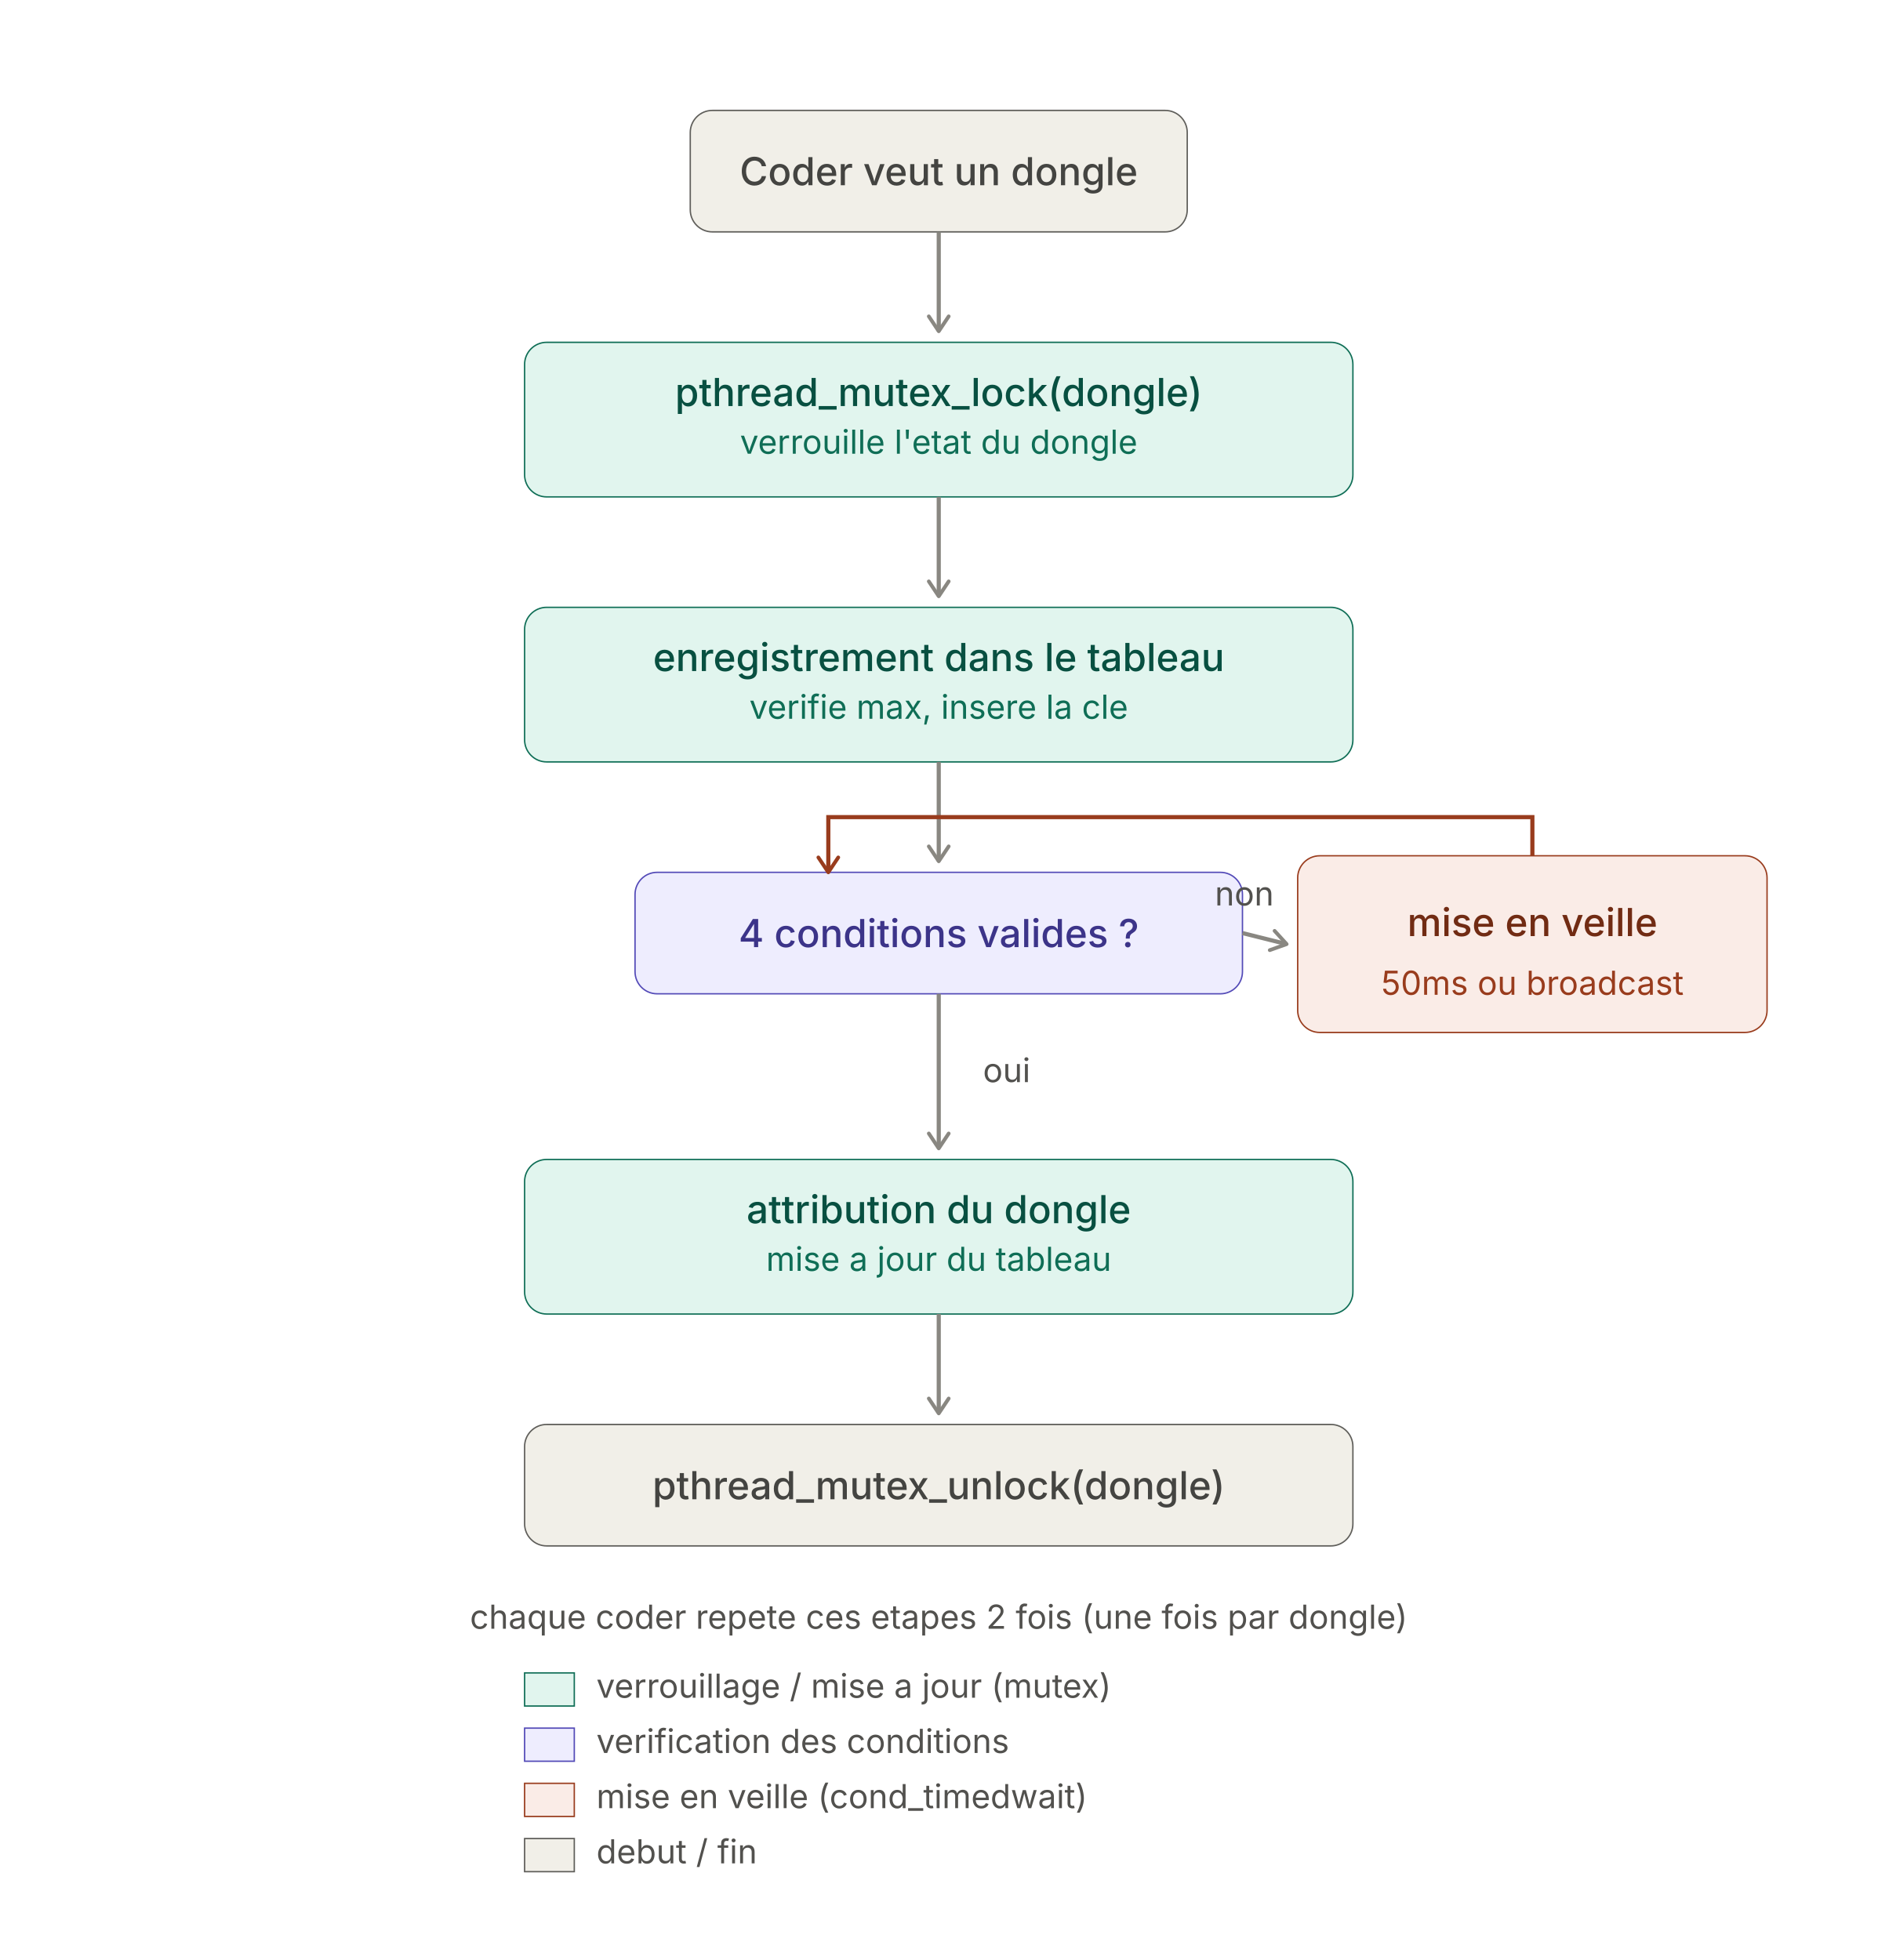
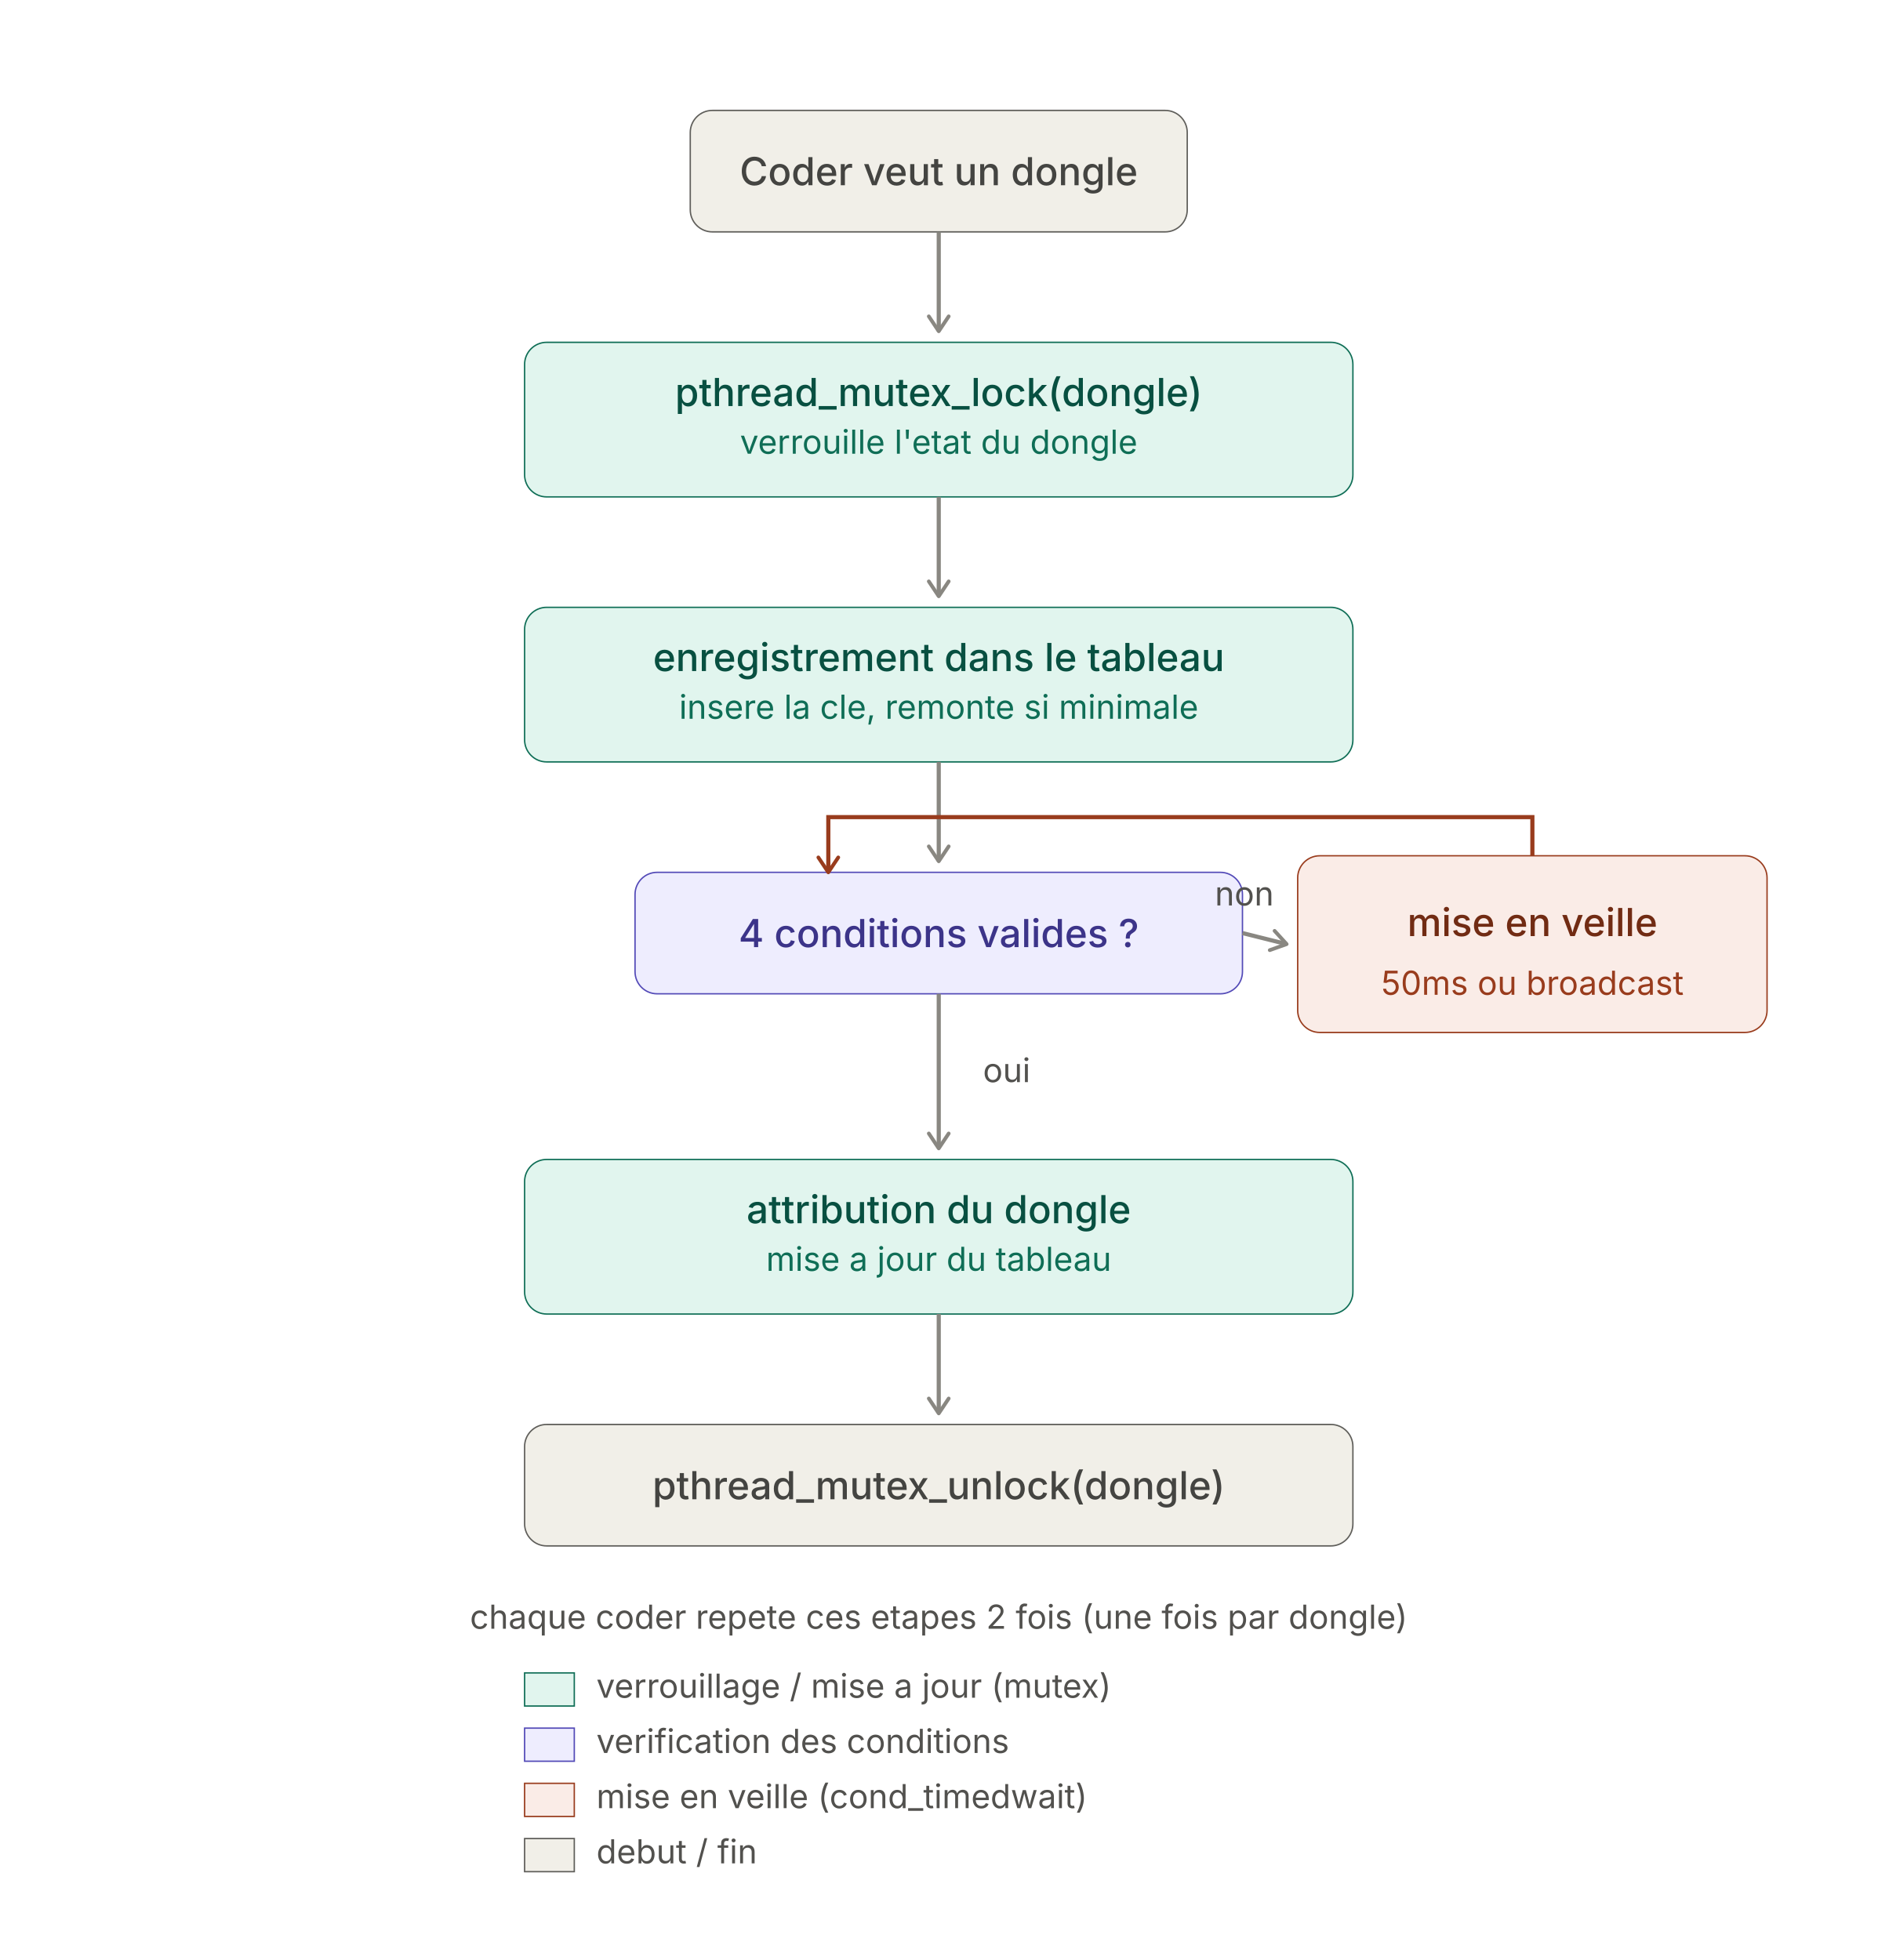
<svg xmlns="http://www.w3.org/2000/svg" width="100%" viewBox="0 0 680 710" role="img" style="">
  <defs>
    <marker id="arrow" viewBox="0 0 10 10" refX="8" refY="5" markerWidth="6" markerHeight="6" orient="auto-start-reverse">
      <path d="M2 1L8 5L2 9" fill="none" stroke="context-stroke" stroke-width="1.5" stroke-linecap="round" stroke-linejoin="round" />
    </marker>
  </defs>
  <g style="fill:rgb(0, 0, 0);stroke:none;color:rgb(11, 11, 11);stroke-width:1px;stroke-linecap:butt;stroke-linejoin:miter;opacity:1;font-family:&quot;Anthropic Sans&quot;, -apple-system, BlinkMacSystemFont, &quot;Segoe UI&quot;, sans-serif;font-size:16px;font-weight:400;text-anchor:start;dominant-baseline:auto">
    <rect x="250" y="40" width="180" height="44" rx="8" stroke-width="0.5" style="fill:rgb(241, 239, 232);stroke:rgb(95, 94, 90);color:rgb(11, 11, 11);stroke-width:0.5px;stroke-linecap:butt;stroke-linejoin:miter;opacity:1;font-family:&quot;Anthropic Sans&quot;, -apple-system, BlinkMacSystemFont, &quot;Segoe UI&quot;, sans-serif;font-size:16px;font-weight:400;text-anchor:start;dominant-baseline:auto" />
    <text x="340" y="62" text-anchor="middle" dominant-baseline="central" style="fill:rgb(68, 68, 65);stroke:none;color:rgb(11, 11, 11);stroke-width:1px;stroke-linecap:butt;stroke-linejoin:miter;opacity:1;font-family:&quot;Anthropic Sans&quot;, -apple-system, BlinkMacSystemFont, &quot;Segoe UI&quot;, sans-serif;font-size:14px;font-weight:500;text-anchor:middle;dominant-baseline:central">Coder veut un dongle</text>
  </g>
  <line x1="340" y1="84" x2="340" y2="120" marker-end="url(#arrow)" style="fill:none;stroke:rgb(137, 135, 129);color:rgb(11, 11, 11);stroke-width:1.5px;stroke-linecap:butt;stroke-linejoin:miter;opacity:1;font-family:&quot;Anthropic Sans&quot;, -apple-system, BlinkMacSystemFont, &quot;Segoe UI&quot;, sans-serif;font-size:16px;font-weight:400;text-anchor:start;dominant-baseline:auto" />
  <g style="fill:rgb(0, 0, 0);stroke:none;color:rgb(11, 11, 11);stroke-width:1px;stroke-linecap:butt;stroke-linejoin:miter;opacity:1;font-family:&quot;Anthropic Sans&quot;, -apple-system, BlinkMacSystemFont, &quot;Segoe UI&quot;, sans-serif;font-size:16px;font-weight:400;text-anchor:start;dominant-baseline:auto">
    <rect x="190" y="124" width="300" height="56" rx="8" stroke-width="0.5" style="fill:rgb(225, 245, 238);stroke:rgb(15, 110, 86);color:rgb(11, 11, 11);stroke-width:0.5px;stroke-linecap:butt;stroke-linejoin:miter;opacity:1;font-family:&quot;Anthropic Sans&quot;, -apple-system, BlinkMacSystemFont, &quot;Segoe UI&quot;, sans-serif;font-size:16px;font-weight:400;text-anchor:start;dominant-baseline:auto" />
    <text x="340" y="142" text-anchor="middle" dominant-baseline="central" style="fill:rgb(8, 80, 65);stroke:none;color:rgb(11, 11, 11);stroke-width:1px;stroke-linecap:butt;stroke-linejoin:miter;opacity:1;font-family:&quot;Anthropic Sans&quot;, -apple-system, BlinkMacSystemFont, &quot;Segoe UI&quot;, sans-serif;font-size:14px;font-weight:500;text-anchor:middle;dominant-baseline:central">pthread_mutex_lock(dongle)</text>
    <text x="340" y="160" text-anchor="middle" dominant-baseline="central" style="fill:rgb(15, 110, 86);stroke:none;color:rgb(11, 11, 11);stroke-width:1px;stroke-linecap:butt;stroke-linejoin:miter;opacity:1;font-family:&quot;Anthropic Sans&quot;, -apple-system, BlinkMacSystemFont, &quot;Segoe UI&quot;, sans-serif;font-size:12px;font-weight:400;text-anchor:middle;dominant-baseline:central">verrouille l'etat du dongle</text>
  </g>
  <line x1="340" y1="180" x2="340" y2="216" marker-end="url(#arrow)" style="fill:none;stroke:rgb(137, 135, 129);color:rgb(11, 11, 11);stroke-width:1.5px;stroke-linecap:butt;stroke-linejoin:miter;opacity:1;font-family:&quot;Anthropic Sans&quot;, -apple-system, BlinkMacSystemFont, &quot;Segoe UI&quot;, sans-serif;font-size:16px;font-weight:400;text-anchor:start;dominant-baseline:auto" />
  <g style="fill:rgb(0, 0, 0);stroke:none;color:rgb(11, 11, 11);stroke-width:1px;stroke-linecap:butt;stroke-linejoin:miter;opacity:1;font-family:&quot;Anthropic Sans&quot;, -apple-system, BlinkMacSystemFont, &quot;Segoe UI&quot;, sans-serif;font-size:16px;font-weight:400;text-anchor:start;dominant-baseline:auto">
    <rect x="190" y="220" width="300" height="56" rx="8" stroke-width="0.5" style="fill:rgb(225, 245, 238);stroke:rgb(15, 110, 86);color:rgb(11, 11, 11);stroke-width:0.5px;stroke-linecap:butt;stroke-linejoin:miter;opacity:1;font-family:&quot;Anthropic Sans&quot;, -apple-system, BlinkMacSystemFont, &quot;Segoe UI&quot;, sans-serif;font-size:16px;font-weight:400;text-anchor:start;dominant-baseline:auto" />
    <text x="340" y="238" text-anchor="middle" dominant-baseline="central" style="fill:rgb(8, 80, 65);stroke:none;color:rgb(11, 11, 11);stroke-width:1px;stroke-linecap:butt;stroke-linejoin:miter;opacity:1;font-family:&quot;Anthropic Sans&quot;, -apple-system, BlinkMacSystemFont, &quot;Segoe UI&quot;, sans-serif;font-size:14px;font-weight:500;text-anchor:middle;dominant-baseline:central">enregistrement dans le tableau</text>
-     <text x="340" y="256" text-anchor="middle" dominant-baseline="central" style="fill:rgb(15, 110, 86);stroke:none;color:rgb(11, 11, 11);stroke-width:1px;stroke-linecap:butt;stroke-linejoin:miter;opacity:1;font-family:&quot;Anthropic Sans&quot;, -apple-system, BlinkMacSystemFont, &quot;Segoe UI&quot;, sans-serif;font-size:12px;font-weight:400;text-anchor:middle;dominant-baseline:central">verifie max, insere la cle</text>
+     <text x="340" y="256" text-anchor="middle" dominant-baseline="central" style="fill:rgb(15, 110, 86);stroke:none;color:rgb(11, 11, 11);stroke-width:1px;stroke-linecap:butt;stroke-linejoin:miter;opacity:1;font-family:&quot;Anthropic Sans&quot;, -apple-system, BlinkMacSystemFont, &quot;Segoe UI&quot;, sans-serif;font-size:12px;font-weight:400;text-anchor:middle;dominant-baseline:central">insere la cle, remonte si minimale</text>
  </g>
  <line x1="340" y1="276" x2="340" y2="312" marker-end="url(#arrow)" style="fill:none;stroke:rgb(137, 135, 129);color:rgb(11, 11, 11);stroke-width:1.5px;stroke-linecap:butt;stroke-linejoin:miter;opacity:1;font-family:&quot;Anthropic Sans&quot;, -apple-system, BlinkMacSystemFont, &quot;Segoe UI&quot;, sans-serif;font-size:16px;font-weight:400;text-anchor:start;dominant-baseline:auto" />
  <g style="fill:rgb(0, 0, 0);stroke:none;color:rgb(11, 11, 11);stroke-width:1px;stroke-linecap:butt;stroke-linejoin:miter;opacity:1;font-family:&quot;Anthropic Sans&quot;, -apple-system, BlinkMacSystemFont, &quot;Segoe UI&quot;, sans-serif;font-size:16px;font-weight:400;text-anchor:start;dominant-baseline:auto">
    <rect x="230" y="316" width="220" height="44" rx="8" stroke-width="0.5" style="fill:rgb(238, 237, 254);stroke:rgb(83, 74, 183);color:rgb(11, 11, 11);stroke-width:0.5px;stroke-linecap:butt;stroke-linejoin:miter;opacity:1;font-family:&quot;Anthropic Sans&quot;, -apple-system, BlinkMacSystemFont, &quot;Segoe UI&quot;, sans-serif;font-size:16px;font-weight:400;text-anchor:start;dominant-baseline:auto" />
    <text x="340" y="338" text-anchor="middle" dominant-baseline="central" style="fill:rgb(60, 52, 137);stroke:none;color:rgb(11, 11, 11);stroke-width:1px;stroke-linecap:butt;stroke-linejoin:miter;opacity:1;font-family:&quot;Anthropic Sans&quot;, -apple-system, BlinkMacSystemFont, &quot;Segoe UI&quot;, sans-serif;font-size:14px;font-weight:500;text-anchor:middle;dominant-baseline:central">4 conditions valides ?</text>
  </g>
  <line x1="340" y1="360" x2="340" y2="416" marker-end="url(#arrow)" style="fill:none;stroke:rgb(137, 135, 129);color:rgb(11, 11, 11);stroke-width:1.5px;stroke-linecap:butt;stroke-linejoin:miter;opacity:1;font-family:&quot;Anthropic Sans&quot;, -apple-system, BlinkMacSystemFont, &quot;Segoe UI&quot;, sans-serif;font-size:16px;font-weight:400;text-anchor:start;dominant-baseline:auto" />
  <text x="356" y="392" style="fill:rgb(82, 81, 78);stroke:none;color:rgb(11, 11, 11);stroke-width:1px;stroke-linecap:butt;stroke-linejoin:miter;opacity:1;font-family:&quot;Anthropic Sans&quot;, -apple-system, BlinkMacSystemFont, &quot;Segoe UI&quot;, sans-serif;font-size:12px;font-weight:400;text-anchor:start;dominant-baseline:auto">oui</text>
  <line x1="450" y1="338" x2="466" y2="342" marker-end="url(#arrow)" style="fill:none;stroke:rgb(137, 135, 129);color:rgb(11, 11, 11);stroke-width:1.5px;stroke-linecap:butt;stroke-linejoin:miter;opacity:1;font-family:&quot;Anthropic Sans&quot;, -apple-system, BlinkMacSystemFont, &quot;Segoe UI&quot;, sans-serif;font-size:16px;font-weight:400;text-anchor:start;dominant-baseline:auto" />
  <text x="440" y="328" style="fill:rgb(82, 81, 78);stroke:none;color:rgb(11, 11, 11);stroke-width:1px;stroke-linecap:butt;stroke-linejoin:miter;opacity:1;font-family:&quot;Anthropic Sans&quot;, -apple-system, BlinkMacSystemFont, &quot;Segoe UI&quot;, sans-serif;font-size:12px;font-weight:400;text-anchor:start;dominant-baseline:auto">non</text>
  <g style="fill:rgb(0, 0, 0);stroke:none;color:rgb(11, 11, 11);stroke-width:1px;stroke-linecap:butt;stroke-linejoin:miter;opacity:1;font-family:&quot;Anthropic Sans&quot;, -apple-system, BlinkMacSystemFont, &quot;Segoe UI&quot;, sans-serif;font-size:16px;font-weight:400;text-anchor:start;dominant-baseline:auto">
    <rect x="470" y="310" width="170" height="64" rx="8" stroke-width="0.5" style="fill:rgb(250, 236, 231);stroke:rgb(153, 60, 29);color:rgb(11, 11, 11);stroke-width:0.5px;stroke-linecap:butt;stroke-linejoin:miter;opacity:1;font-family:&quot;Anthropic Sans&quot;, -apple-system, BlinkMacSystemFont, &quot;Segoe UI&quot;, sans-serif;font-size:16px;font-weight:400;text-anchor:start;dominant-baseline:auto" />
    <text x="555" y="334" text-anchor="middle" dominant-baseline="central" style="fill:rgb(113, 43, 19);stroke:none;color:rgb(11, 11, 11);stroke-width:1px;stroke-linecap:butt;stroke-linejoin:miter;opacity:1;font-family:&quot;Anthropic Sans&quot;, -apple-system, BlinkMacSystemFont, &quot;Segoe UI&quot;, sans-serif;font-size:14px;font-weight:500;text-anchor:middle;dominant-baseline:central">mise en veille</text>
    <text x="555" y="356" text-anchor="middle" dominant-baseline="central" style="fill:rgb(153, 60, 29);stroke:none;color:rgb(11, 11, 11);stroke-width:1px;stroke-linecap:butt;stroke-linejoin:miter;opacity:1;font-family:&quot;Anthropic Sans&quot;, -apple-system, BlinkMacSystemFont, &quot;Segoe UI&quot;, sans-serif;font-size:12px;font-weight:400;text-anchor:middle;dominant-baseline:central">50ms ou broadcast</text>
  </g>
  <path d="M555,310 L555,296 L300,296 L300,316" fill="none" stroke="#993C1D" stroke-width="1.5" marker-end="url(#arrow)" style="fill:none;stroke:rgb(153, 60, 29);color:rgb(11, 11, 11);stroke-width:1.5px;stroke-linecap:butt;stroke-linejoin:miter;opacity:1;font-family:&quot;Anthropic Sans&quot;, -apple-system, BlinkMacSystemFont, &quot;Segoe UI&quot;, sans-serif;font-size:16px;font-weight:400;text-anchor:start;dominant-baseline:auto" />
  <g style="fill:rgb(0, 0, 0);stroke:none;color:rgb(11, 11, 11);stroke-width:1px;stroke-linecap:butt;stroke-linejoin:miter;opacity:1;font-family:&quot;Anthropic Sans&quot;, -apple-system, BlinkMacSystemFont, &quot;Segoe UI&quot;, sans-serif;font-size:16px;font-weight:400;text-anchor:start;dominant-baseline:auto">
    <rect x="190" y="420" width="300" height="56" rx="8" stroke-width="0.5" style="fill:rgb(225, 245, 238);stroke:rgb(15, 110, 86);color:rgb(11, 11, 11);stroke-width:0.5px;stroke-linecap:butt;stroke-linejoin:miter;opacity:1;font-family:&quot;Anthropic Sans&quot;, -apple-system, BlinkMacSystemFont, &quot;Segoe UI&quot;, sans-serif;font-size:16px;font-weight:400;text-anchor:start;dominant-baseline:auto" />
    <text x="340" y="438" text-anchor="middle" dominant-baseline="central" style="fill:rgb(8, 80, 65);stroke:none;color:rgb(11, 11, 11);stroke-width:1px;stroke-linecap:butt;stroke-linejoin:miter;opacity:1;font-family:&quot;Anthropic Sans&quot;, -apple-system, BlinkMacSystemFont, &quot;Segoe UI&quot;, sans-serif;font-size:14px;font-weight:500;text-anchor:middle;dominant-baseline:central">attribution du dongle</text>
    <text x="340" y="456" text-anchor="middle" dominant-baseline="central" style="fill:rgb(15, 110, 86);stroke:none;color:rgb(11, 11, 11);stroke-width:1px;stroke-linecap:butt;stroke-linejoin:miter;opacity:1;font-family:&quot;Anthropic Sans&quot;, -apple-system, BlinkMacSystemFont, &quot;Segoe UI&quot;, sans-serif;font-size:12px;font-weight:400;text-anchor:middle;dominant-baseline:central">mise a jour du tableau</text>
  </g>
  <line x1="340" y1="476" x2="340" y2="512" marker-end="url(#arrow)" style="fill:none;stroke:rgb(137, 135, 129);color:rgb(11, 11, 11);stroke-width:1.5px;stroke-linecap:butt;stroke-linejoin:miter;opacity:1;font-family:&quot;Anthropic Sans&quot;, -apple-system, BlinkMacSystemFont, &quot;Segoe UI&quot;, sans-serif;font-size:16px;font-weight:400;text-anchor:start;dominant-baseline:auto" />
  <g style="fill:rgb(0, 0, 0);stroke:none;color:rgb(11, 11, 11);stroke-width:1px;stroke-linecap:butt;stroke-linejoin:miter;opacity:1;font-family:&quot;Anthropic Sans&quot;, -apple-system, BlinkMacSystemFont, &quot;Segoe UI&quot;, sans-serif;font-size:16px;font-weight:400;text-anchor:start;dominant-baseline:auto">
    <rect x="190" y="516" width="300" height="44" rx="8" stroke-width="0.5" style="fill:rgb(241, 239, 232);stroke:rgb(95, 94, 90);color:rgb(11, 11, 11);stroke-width:0.5px;stroke-linecap:butt;stroke-linejoin:miter;opacity:1;font-family:&quot;Anthropic Sans&quot;, -apple-system, BlinkMacSystemFont, &quot;Segoe UI&quot;, sans-serif;font-size:16px;font-weight:400;text-anchor:start;dominant-baseline:auto" />
    <text x="340" y="538" text-anchor="middle" dominant-baseline="central" style="fill:rgb(68, 68, 65);stroke:none;color:rgb(11, 11, 11);stroke-width:1px;stroke-linecap:butt;stroke-linejoin:miter;opacity:1;font-family:&quot;Anthropic Sans&quot;, -apple-system, BlinkMacSystemFont, &quot;Segoe UI&quot;, sans-serif;font-size:14px;font-weight:500;text-anchor:middle;dominant-baseline:central">pthread_mutex_unlock(dongle)</text>
  </g>
  <text x="340" y="590" text-anchor="middle" style="fill:rgb(82, 81, 78);stroke:none;color:rgb(11, 11, 11);stroke-width:1px;stroke-linecap:butt;stroke-linejoin:miter;opacity:1;font-family:&quot;Anthropic Sans&quot;, -apple-system, BlinkMacSystemFont, &quot;Segoe UI&quot;, sans-serif;font-size:12px;font-weight:400;text-anchor:middle;dominant-baseline:auto">chaque coder repete ces etapes 2 fois (une fois par dongle)</text>
  <rect x="190" y="606" width="18" height="12" stroke-width="0.5" style="fill:rgb(225, 245, 238);stroke:rgb(15, 110, 86);color:rgb(11, 11, 11);stroke-width:0.5px;stroke-linecap:butt;stroke-linejoin:miter;opacity:1;font-family:&quot;Anthropic Sans&quot;, -apple-system, BlinkMacSystemFont, &quot;Segoe UI&quot;, sans-serif;font-size:16px;font-weight:400;text-anchor:start;dominant-baseline:auto" />
  <text x="216" y="615" style="fill:rgb(82, 81, 78);stroke:none;color:rgb(11, 11, 11);stroke-width:1px;stroke-linecap:butt;stroke-linejoin:miter;opacity:1;font-family:&quot;Anthropic Sans&quot;, -apple-system, BlinkMacSystemFont, &quot;Segoe UI&quot;, sans-serif;font-size:12px;font-weight:400;text-anchor:start;dominant-baseline:auto">verrouillage / mise a jour (mutex)</text>
  <rect x="190" y="626" width="18" height="12" stroke-width="0.5" style="fill:rgb(238, 237, 254);stroke:rgb(83, 74, 183);color:rgb(11, 11, 11);stroke-width:0.5px;stroke-linecap:butt;stroke-linejoin:miter;opacity:1;font-family:&quot;Anthropic Sans&quot;, -apple-system, BlinkMacSystemFont, &quot;Segoe UI&quot;, sans-serif;font-size:16px;font-weight:400;text-anchor:start;dominant-baseline:auto" />
  <text x="216" y="635" style="fill:rgb(82, 81, 78);stroke:none;color:rgb(11, 11, 11);stroke-width:1px;stroke-linecap:butt;stroke-linejoin:miter;opacity:1;font-family:&quot;Anthropic Sans&quot;, -apple-system, BlinkMacSystemFont, &quot;Segoe UI&quot;, sans-serif;font-size:12px;font-weight:400;text-anchor:start;dominant-baseline:auto">verification des conditions</text>
  <rect x="190" y="646" width="18" height="12" stroke-width="0.5" style="fill:rgb(250, 236, 231);stroke:rgb(153, 60, 29);color:rgb(11, 11, 11);stroke-width:0.5px;stroke-linecap:butt;stroke-linejoin:miter;opacity:1;font-family:&quot;Anthropic Sans&quot;, -apple-system, BlinkMacSystemFont, &quot;Segoe UI&quot;, sans-serif;font-size:16px;font-weight:400;text-anchor:start;dominant-baseline:auto" />
  <text x="216" y="655" style="fill:rgb(82, 81, 78);stroke:none;color:rgb(11, 11, 11);stroke-width:1px;stroke-linecap:butt;stroke-linejoin:miter;opacity:1;font-family:&quot;Anthropic Sans&quot;, -apple-system, BlinkMacSystemFont, &quot;Segoe UI&quot;, sans-serif;font-size:12px;font-weight:400;text-anchor:start;dominant-baseline:auto">mise en veille (cond_timedwait)</text>
  <rect x="190" y="666" width="18" height="12" stroke-width="0.5" style="fill:rgb(241, 239, 232);stroke:rgb(95, 94, 90);color:rgb(11, 11, 11);stroke-width:0.5px;stroke-linecap:butt;stroke-linejoin:miter;opacity:1;font-family:&quot;Anthropic Sans&quot;, -apple-system, BlinkMacSystemFont, &quot;Segoe UI&quot;, sans-serif;font-size:16px;font-weight:400;text-anchor:start;dominant-baseline:auto" />
  <text x="216" y="675" style="fill:rgb(82, 81, 78);stroke:none;color:rgb(11, 11, 11);stroke-width:1px;stroke-linecap:butt;stroke-linejoin:miter;opacity:1;font-family:&quot;Anthropic Sans&quot;, -apple-system, BlinkMacSystemFont, &quot;Segoe UI&quot;, sans-serif;font-size:12px;font-weight:400;text-anchor:start;dominant-baseline:auto">debut / fin</text>
</svg>
